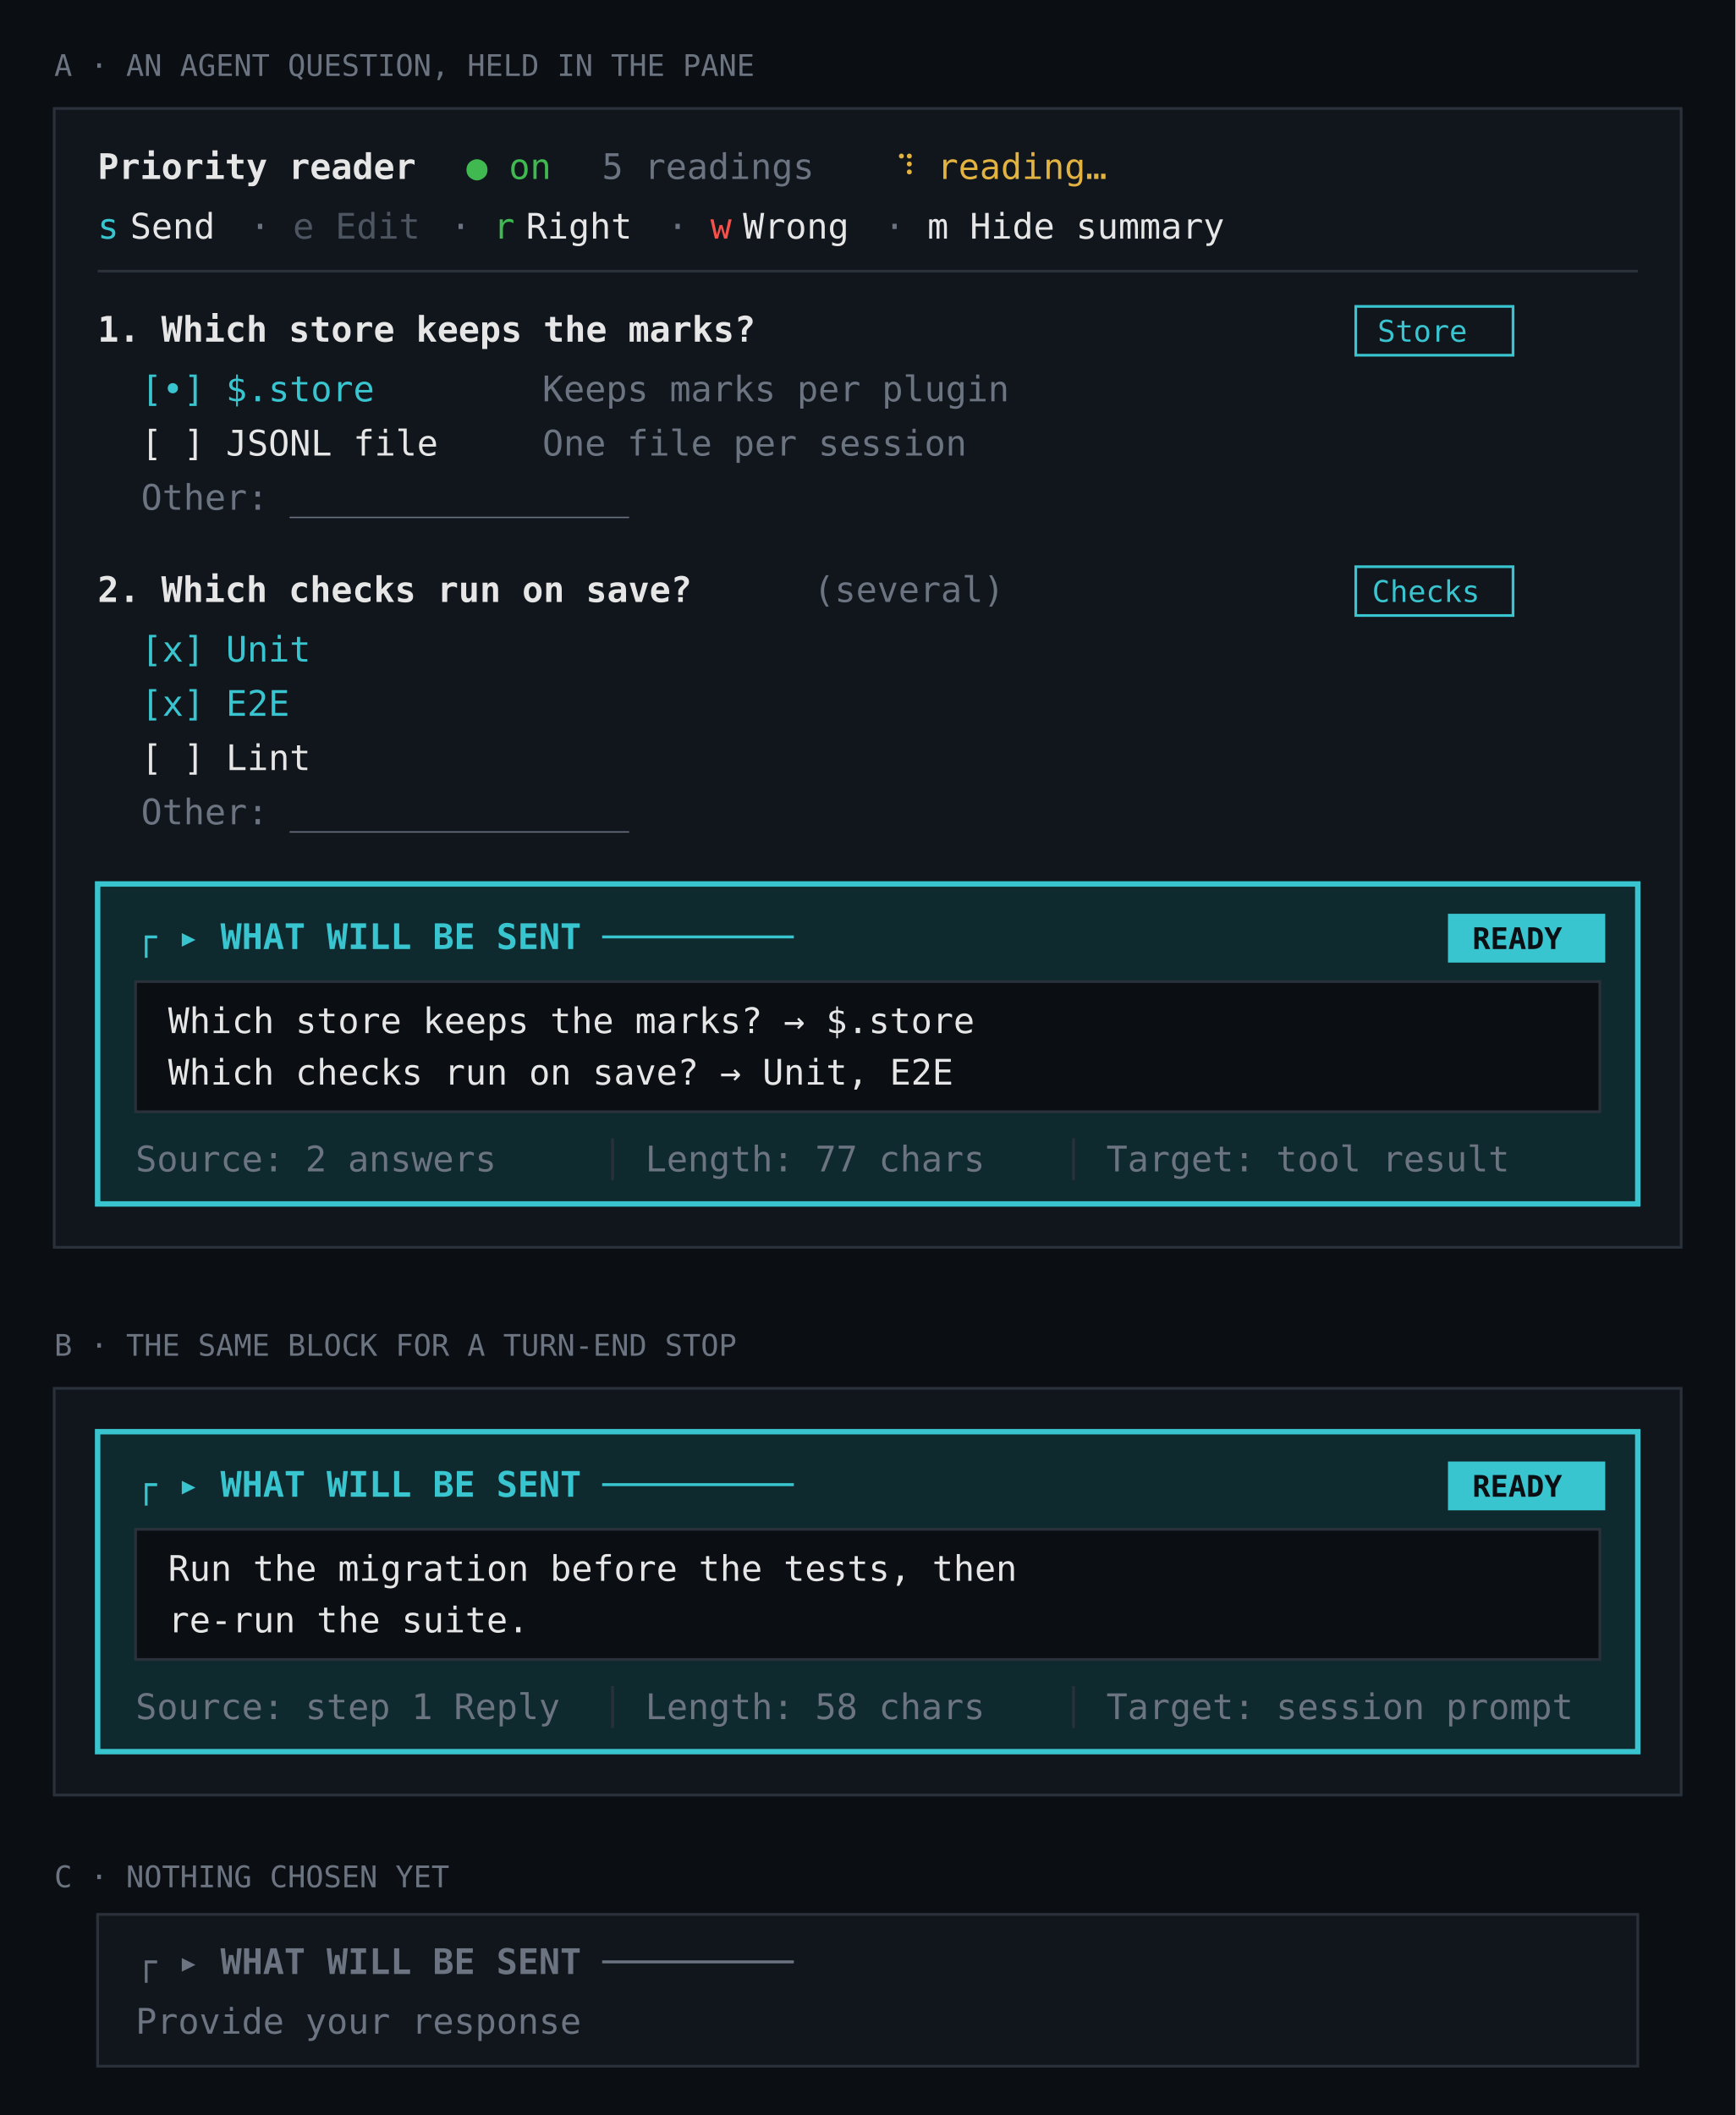
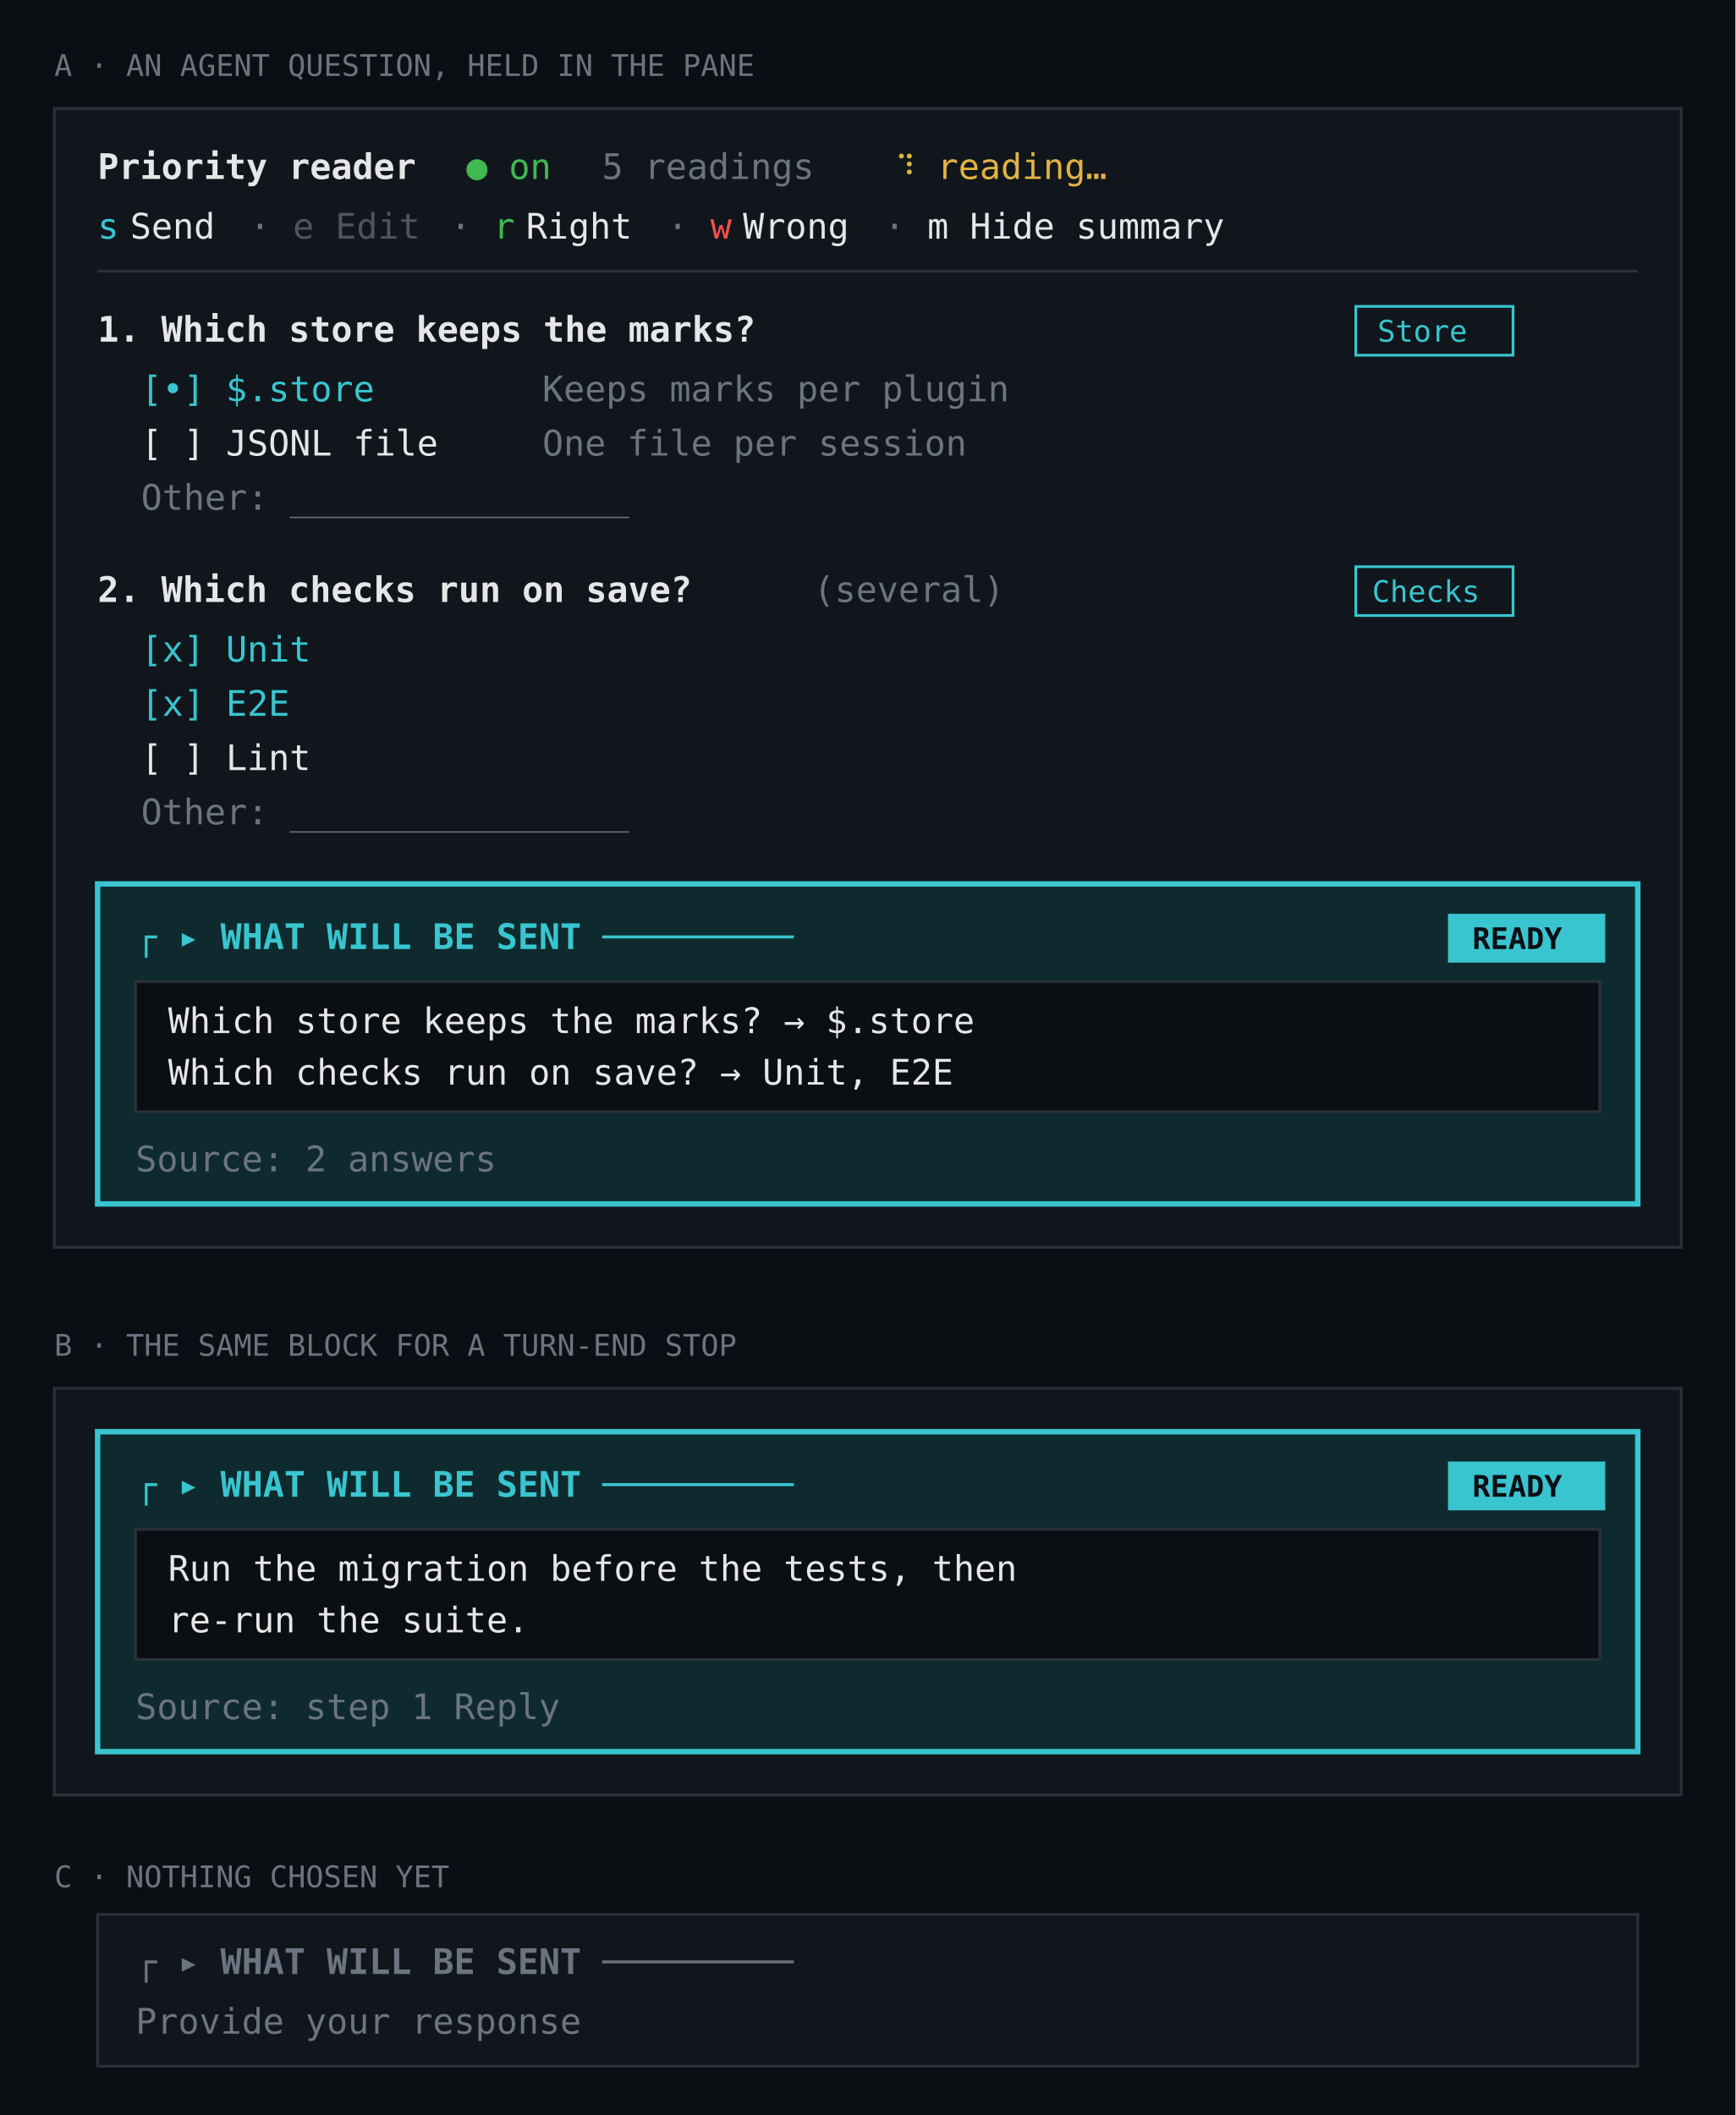
<svg xmlns="http://www.w3.org/2000/svg" width="640" height="780" viewBox="0 0 640 780" font-family="'JetBrains Mono','SF Mono',Menlo,monospace" font-size="13">
  <rect width="640" height="780" fill="#0b0f14" />
  <text x="20" y="28" fill="#6b7480" font-size="11">A · AN AGENT QUESTION, HELD IN THE PANE</text>
  <rect x="20" y="40" width="600" height="420" fill="#11161d" stroke="#2a313b" />
  <text x="36" y="66" fill="#e6e6e6" font-weight="bold">Priority reader</text>
  <text x="172" y="66" fill="#3fb950">● on</text>
  <text x="222" y="66" fill="#6b7480">5 readings</text>
  <text x="330" y="66" fill="#e3b341">⠹ reading…</text>
  <text x="36" y="88" fill="#39c5cf">s</text>
  <text x="48" y="88" fill="#e6e6e6">Send</text>
  <text x="92" y="88" fill="#6b7480">·</text>
  <text x="108" y="88" fill="#4d5561">e Edit</text>
  <text x="166" y="88" fill="#6b7480">·</text>
  <text x="182" y="88" fill="#3fb950">r</text>
  <text x="194" y="88" fill="#e6e6e6">Right</text>
  <text x="246" y="88" fill="#6b7480">·</text>
  <text x="262" y="88" fill="#f85149">w</text>
  <text x="274" y="88" fill="#e6e6e6">Wrong</text>
  <text x="326" y="88" fill="#6b7480">·</text>
  <text x="342" y="88" fill="#e6e6e6">m Hide summary</text>
  <line x1="36" y1="100" x2="604" y2="100" stroke="#2a313b" />
  <text x="36" y="126" fill="#e6e6e6" font-weight="bold">1. Which store keeps the marks?</text>
  <rect x="500" y="113" width="58" height="18" fill="none" stroke="#39c5cf" />
  <text x="508" y="126" fill="#39c5cf" font-size="11">Store</text>
  <text x="52" y="148" fill="#39c5cf">[•] $.store</text>
  <text x="200" y="148" fill="#6b7480">Keeps marks per plugin</text>
  <text x="52" y="168" fill="#e6e6e6">[ ] JSONL file</text>
  <text x="200" y="168" fill="#6b7480">One file per session</text>
  <text x="52" y="188" fill="#6b7480">Other: ________________</text>
  <text x="36" y="222" fill="#e6e6e6" font-weight="bold">2. Which checks run on save?</text>
  <text x="300" y="222" fill="#6b7480">(several)</text>
  <rect x="500" y="209" width="58" height="18" fill="none" stroke="#39c5cf" />
  <text x="506" y="222" fill="#39c5cf" font-size="11">Checks</text>
  <text x="52" y="244" fill="#39c5cf">[x] Unit</text>
  <text x="52" y="264" fill="#39c5cf">[x] E2E</text>
  <text x="52" y="284" fill="#e6e6e6">[ ] Lint</text>
  <text x="52" y="304" fill="#6b7480">Other: ________________</text>
  <rect x="36" y="326" width="568" height="118" fill="#0f2a2e" stroke="#39c5cf" stroke-width="2" />
  <text x="50" y="350" fill="#39c5cf" font-weight="bold">┌ ▸ WHAT WILL BE SENT ─────────</text>
  <rect x="534" y="337" width="58" height="18" fill="#39c5cf" />
  <text x="543" y="350" fill="#0b0f14" font-size="11" font-weight="bold">READY</text>
  <rect x="50" y="362" width="540" height="48" fill="#0b0f14" stroke="#2a313b" />
  <text x="62" y="381" fill="#e6e6e6">Which store keeps the marks? → $.store</text>
  <text x="62" y="400" fill="#e6e6e6">Which checks run on save? → Unit, E2E</text>
  <text x="50" y="432" fill="#6b7480">Source: 2 answers</text>
-   <text x="222" y="432" fill="#2a313b">│</text>
-   <text x="238" y="432" fill="#6b7480">Length: 77 chars</text>
-   <text x="392" y="432" fill="#2a313b">│</text>
-   <text x="408" y="432" fill="#6b7480">Target: tool result</text>
  <text x="20" y="500" fill="#6b7480" font-size="11">B · THE SAME BLOCK FOR A TURN-END STOP</text>
  <rect x="20" y="512" width="600" height="150" fill="#11161d" stroke="#2a313b" />
  <rect x="36" y="528" width="568" height="118" fill="#0f2a2e" stroke="#39c5cf" stroke-width="2" />
  <text x="50" y="552" fill="#39c5cf" font-weight="bold">┌ ▸ WHAT WILL BE SENT ─────────</text>
  <rect x="534" y="539" width="58" height="18" fill="#39c5cf" />
  <text x="543" y="552" fill="#0b0f14" font-size="11" font-weight="bold">READY</text>
  <rect x="50" y="564" width="540" height="48" fill="#0b0f14" stroke="#2a313b" />
  <text x="62" y="583" fill="#e6e6e6">Run the migration before the tests, then</text>
  <text x="62" y="602" fill="#e6e6e6">re-run the suite.</text>
  <text x="50" y="634" fill="#6b7480">Source: step 1 Reply</text>
-   <text x="222" y="634" fill="#2a313b">│</text>
-   <text x="238" y="634" fill="#6b7480">Length: 58 chars</text>
-   <text x="392" y="634" fill="#2a313b">│</text>
-   <text x="408" y="634" fill="#6b7480">Target: session prompt</text>
  <text x="20" y="696" fill="#6b7480" font-size="11">C · NOTHING CHOSEN YET</text>
  <rect x="36" y="706" width="568" height="56" fill="#11161d" stroke="#2a313b" />
  <text x="50" y="728" fill="#6b7480" font-weight="bold">┌ ▸ WHAT WILL BE SENT ─────────</text>
  <text x="50" y="750" fill="#6b7480">Provide your response</text>
</svg>
